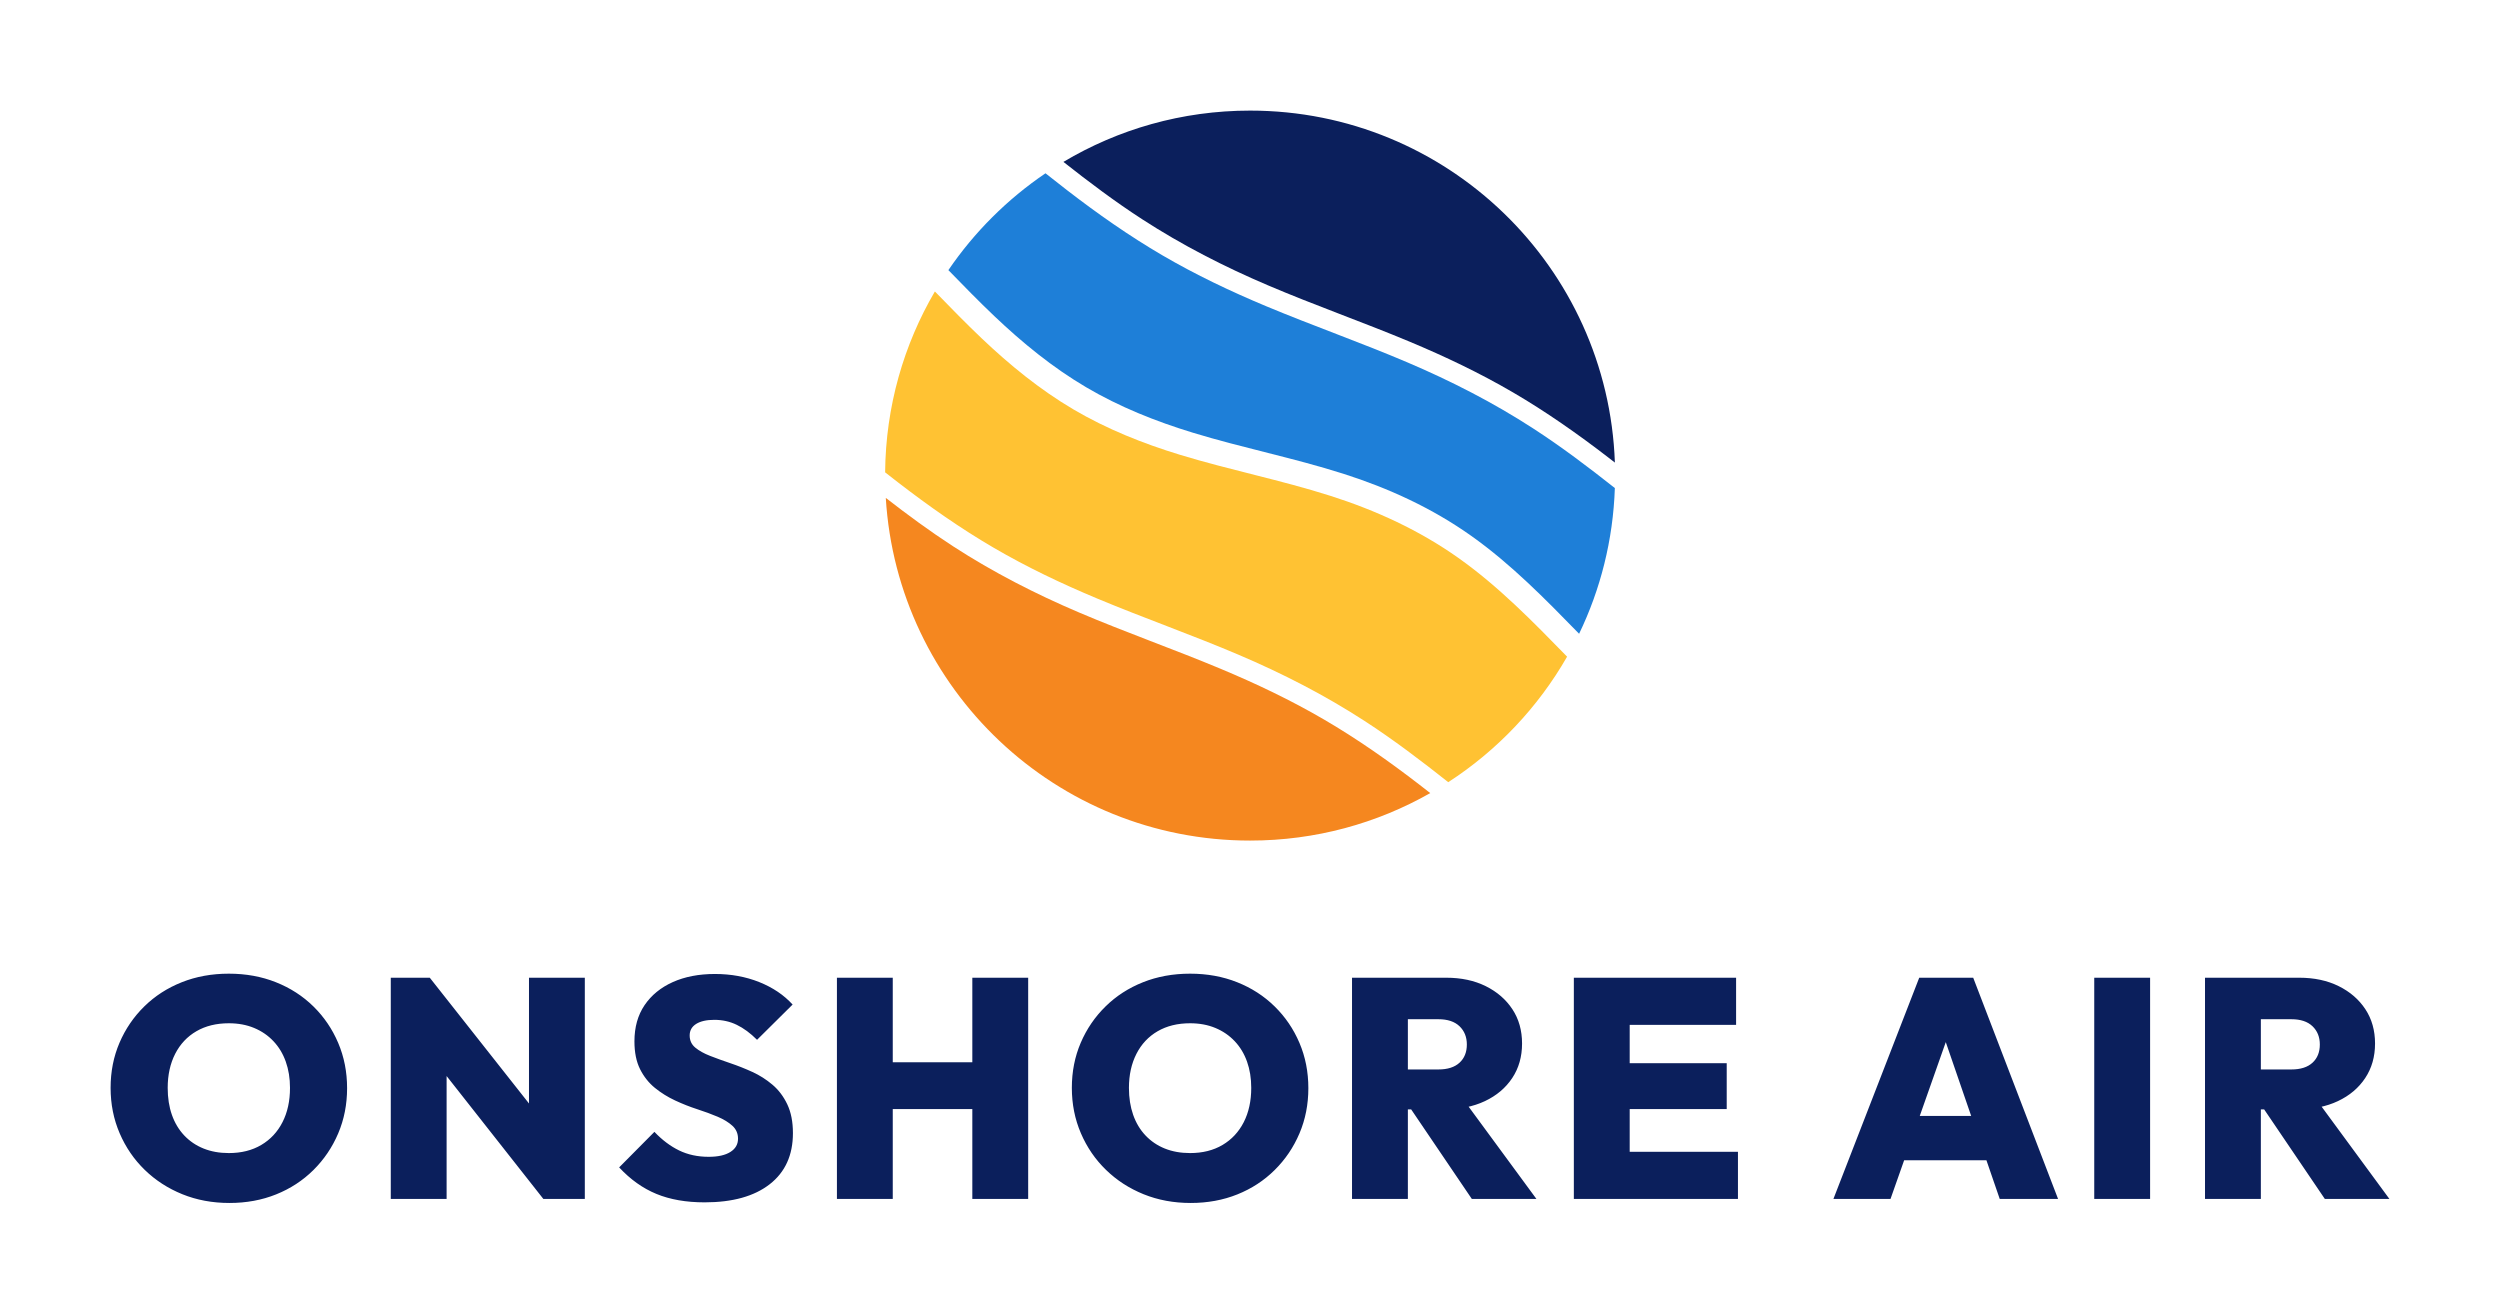
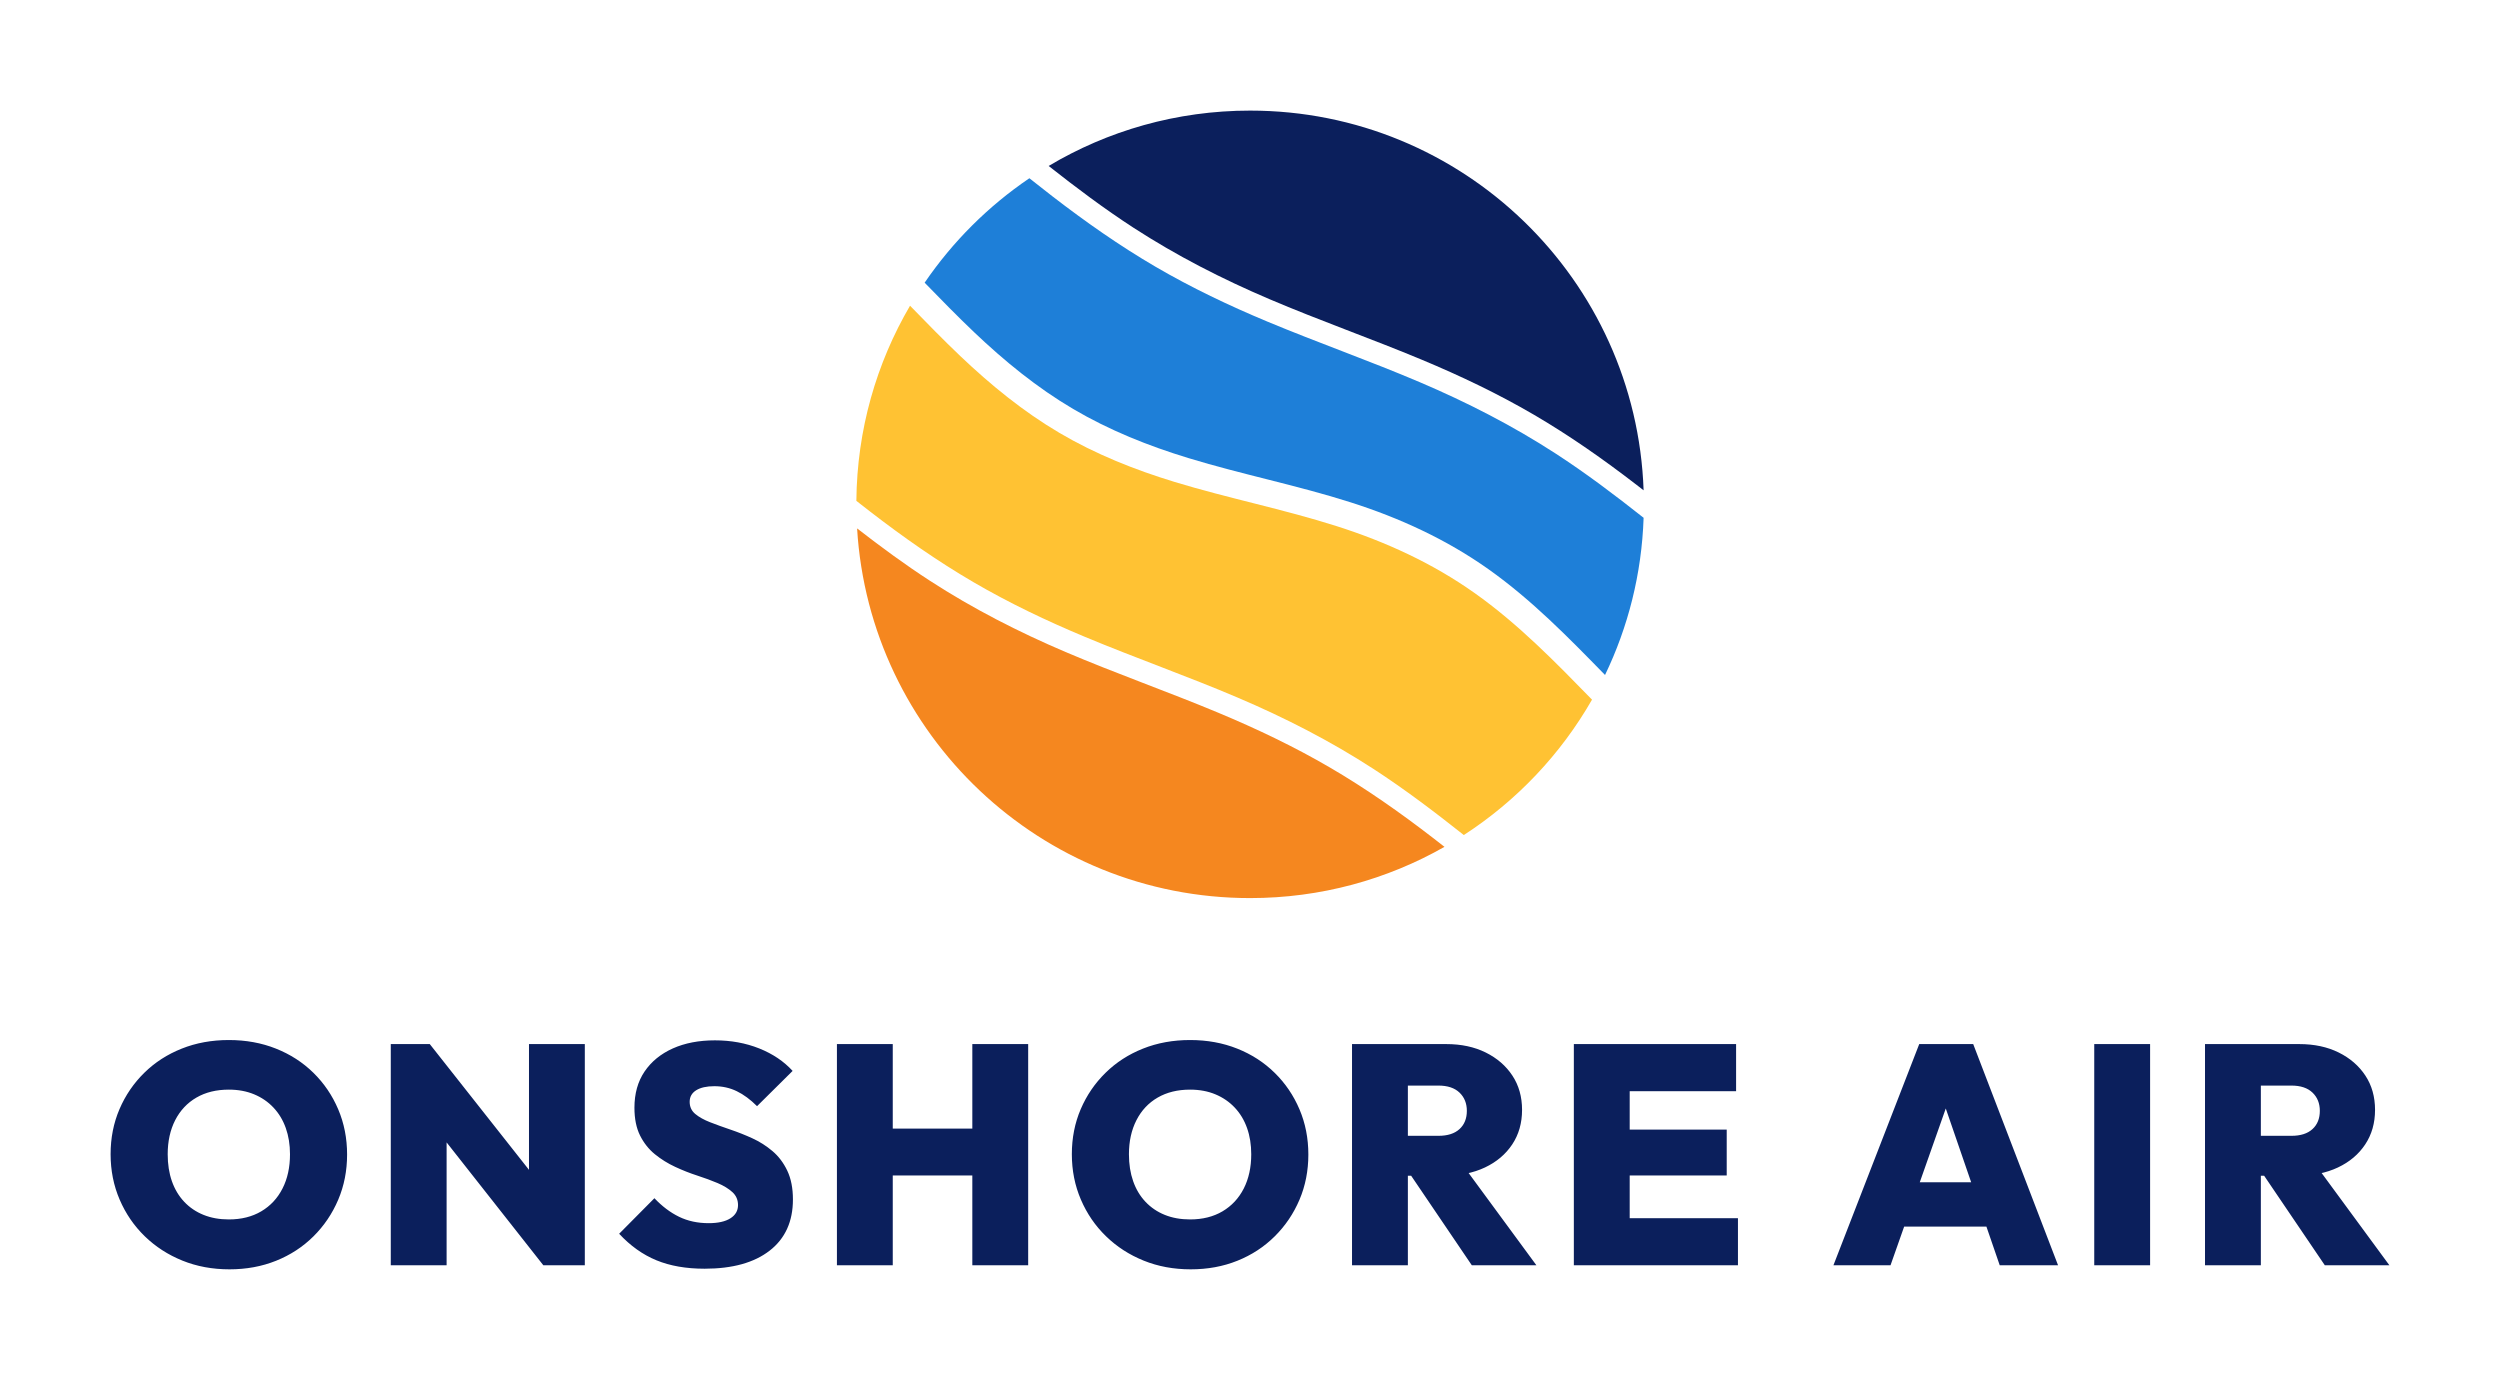
- <svg xmlns="http://www.w3.org/2000/svg" viewBox="0 0 1130.18 593.83" role="img" aria-labelledby="title">
+ <svg xmlns="http://www.w3.org/2000/svg" viewBox="0 0 1130.18 623.83" role="img" aria-labelledby="title">
  <g id="mark">
-     <path fill="#0B1F5C" d="M480.72,73.2c24.7,-14.73 53.57,-23.2 84.42,-23.2c89.16,0 161.8,70.72 164.9,159.12c-0.96,-0.75 -1.93,-1.5 -2.89,-2.24c-13.8,-10.64 -28.08,-20.67 -43.14,-29.47c-15.05,-8.79 -30.8,-16.28 -46.87,-23c-21.18,-8.85 -42.86,-16.44 -63.97,-25.44c-19.72,-8.4 -38.8,-18.17 -56.8,-29.84c-12.36,-8.01 -24.09,-16.84 -35.63,-25.94z" />
-     <path fill="#1E7FD8" d="M428.74,122.11c11.74,-17.21 26.65,-32.08 43.9,-43.77c3.21,2.55 6.44,5.09 9.69,7.6c13.8,10.64 28.08,20.67 43.14,29.47c15.05,8.79 30.8,16.28 46.87,23c21.18,8.85 42.86,16.44 63.97,25.44c19.72,8.4 38.8,18.17 56.8,29.84c12.82,8.31 24.97,17.5 36.92,26.95c-0.79,23.54 -6.51,45.83 -16.16,65.87c-15.37,-15.75 -30.74,-31.48 -48.79,-44.28c-17.65,-12.51 -37.26,-21.52 -57.83,-28.07c-22.39,-7.13 -45.49,-11.68 -67.96,-18.54c-16.78,-5.12 -33.13,-11.64 -48.28,-20.56c-15.17,-8.94 -28.82,-20.1 -41.56,-32.21c-7.08,-6.74 -13.91,-13.74 -20.72,-20.74z" />
-     <path fill="#FFC233" d="M400.14,213.54c0.26,-29.81 8.42,-57.73 22.49,-81.77c6.93,7.12 13.86,14.24 21.06,21.09c12.74,12.11 26.39,23.27 41.56,32.21c15.15,8.92 31.5,15.44 48.28,20.56c22.47,6.85 45.57,11.4 67.96,18.54c20.57,6.56 40.17,15.56 57.83,28.07c18.18,12.89 33.64,28.76 49.12,44.62c-13.13,22.93 -31.6,42.41 -53.73,56.74c-12.27,-9.72 -24.74,-19.19 -37.9,-27.73c-18,-11.67 -37.08,-21.44 -56.8,-29.84c-21.12,-9 -42.8,-16.59 -63.97,-25.44c-16.08,-6.72 -31.82,-14.21 -46.87,-23c-15.06,-8.79 -29.33,-18.83 -43.14,-29.47c-1.97,-1.52 -3.92,-3.04 -5.88,-4.58z" />
-     <path fill="#F5871F" d="M646.58,358.53c-24.03,13.66 -51.82,21.47 -81.44,21.47c-87.74,0 -159.48,-68.48 -164.7,-154.91c9.9,7.68 19.99,15.11 30.53,21.94c18,11.67 37.08,21.44 56.8,29.84c21.12,9 42.8,16.59 63.97,25.44c16.08,6.72 31.82,14.21 46.87,23c15.06,8.79 29.33,18.83 43.14,29.47c1.61,1.24 3.22,2.5 4.82,3.75z" />
+     <path fill="#0B1F5C" d="M474.07,75.03c26.64,-15.89 57.79,-25.03 91.07,-25.03c96.19,0 174.55,76.29 177.89,171.66c-1.04,-0.81 -2.08,-1.61 -3.12,-2.42c-14.89,-11.48 -30.29,-22.3 -46.54,-31.79c-16.24,-9.48 -33.22,-17.57 -50.57,-24.81c-22.85,-9.54 -46.23,-17.73 -69.01,-27.44c-21.28,-9.07 -41.86,-19.6 -61.28,-32.19c-13.33,-8.65 -25.99,-18.17 -38.44,-27.98z" />
+     <path fill="#1E7FD8" d="M418,127.8c12.67,-18.56 28.75,-34.61 47.35,-47.22c3.47,2.76 6.95,5.49 10.45,8.19c14.89,11.48 30.29,22.3 46.54,31.79c16.24,9.48 33.22,17.57 50.57,24.81c22.85,9.54 46.23,17.73 69.01,27.44c21.28,9.07 41.86,19.6 61.28,32.19c13.83,8.97 26.93,18.88 39.83,29.08c-0.85,25.39 -7.03,49.44 -17.44,71.06c-16.58,-16.99 -33.16,-33.96 -52.63,-47.77c-19.04,-13.5 -40.19,-23.21 -62.38,-30.28c-24.15,-7.7 -49.08,-12.6 -73.31,-20c-18.11,-5.52 -35.74,-12.56 -52.08,-22.18c-16.37,-9.64 -31.09,-21.68 -44.83,-34.74c-7.64,-7.27 -15,-14.82 -22.36,-22.38z" />
+     <path fill="#FFC233" d="M387.14,226.42c0.28,-32.15 9.08,-62.27 24.26,-88.21c7.48,7.68 14.95,15.36 22.72,22.75c13.74,13.06 28.47,25.1 44.83,34.74c16.34,9.63 33.98,16.66 52.08,22.18c24.24,7.39 49.16,12.3 73.31,20c22.19,7.07 43.34,16.78 62.38,30.28c19.61,13.9 36.29,31.02 52.99,48.13c-14.16,24.74 -34.09,45.75 -57.96,61.21c-13.24,-10.49 -26.69,-20.7 -40.89,-29.92c-19.42,-12.59 -40,-23.13 -61.28,-32.19c-22.78,-9.71 -46.17,-17.9 -69.01,-27.44c-17.34,-7.24 -34.33,-15.33 -50.57,-24.81c-16.25,-9.49 -31.65,-20.31 -46.54,-31.79c-2.12,-1.64 -4.23,-3.28 -6.34,-4.94z" />
+     <path fill="#F5871F" d="M653,382.84c-25.92,14.74 -55.91,23.16 -87.86,23.16c-94.65,0 -172.05,-73.88 -177.67,-167.12c10.68,8.28 21.56,16.3 32.93,23.67c19.42,12.59 40,23.13 61.28,32.19c22.78,9.71 46.17,17.9 69.01,27.44c17.34,7.24 34.33,15.33 50.57,24.81c16.25,9.49 31.65,20.31 46.54,31.79c1.74,1.34 3.48,2.69 5.2,4.05z" />
  </g>
  <g id="wordmark">
-     <path fill="#0B1F5C" d="M103.74,543.83c-7.71,0 -14.81,-1.32 -21.3,-3.95c-6.49,-2.63 -12.15,-6.29 -17,-11c-4.84,-4.7 -8.62,-10.22 -11.35,-16.57c-2.73,-6.35 -4.09,-13.19 -4.09,-20.52c0,-7.33 1.34,-14.13 4.02,-20.38c2.68,-6.25 6.42,-11.73 11.21,-16.43c4.79,-4.71 10.44,-8.35 16.93,-10.93c6.49,-2.59 13.58,-3.88 21.29,-3.88c7.71,0 14.81,1.29 21.3,3.88c6.49,2.58 12.13,6.22 16.93,10.93c4.79,4.7 8.53,10.2 11.21,16.5c2.68,6.3 4.02,13.12 4.02,20.45c0,7.33 -1.34,14.15 -4.02,20.45c-2.68,6.3 -6.42,11.82 -11.21,16.57c-4.8,4.75 -10.42,8.42 -16.86,11c-6.44,2.59 -13.47,3.88 -21.08,3.88M103.45,521.27c5.65,0 10.54,-1.22 14.67,-3.67c4.14,-2.45 7.34,-5.88 9.59,-10.3c2.26,-4.42 3.39,-9.59 3.39,-15.51c0,-4.33 -0.64,-8.28 -1.91,-11.85c-1.27,-3.57 -3.12,-6.65 -5.57,-9.24c-2.44,-2.59 -5.35,-4.58 -8.74,-5.99c-3.39,-1.41 -7.2,-2.12 -11.43,-2.12c-5.64,0 -10.53,1.2 -14.66,3.6c-4.14,2.4 -7.34,5.81 -9.6,10.22c-2.25,4.42 -3.38,9.55 -3.38,15.38c0,4.51 0.63,8.58 1.9,12.2c1.27,3.62 3.13,6.72 5.57,9.31c2.45,2.59 5.36,4.56 8.75,5.92c3.39,1.37 7.19,2.05 11.42,2.05M201.9,542h-25.24v-100h17.63l7.61,20.45v79.55M252.82,516.19l-7.19,25.81l-58.4,-74.19l7.06,-25.81l58.53,74.19M264.38,542h-18.75l-6.49,-21.02v-78.98h25.24v100M318.55,543.55c-8.37,0 -15.64,-1.27 -21.8,-3.81c-6.15,-2.53 -11.77,-6.53 -16.85,-11.99l15.94,-16.07c3.48,3.67 7.19,6.46 11.14,8.39c3.95,1.93 8.41,2.89 13.4,2.89c4.23,0 7.5,-0.73 9.8,-2.19c2.31,-1.45 3.46,-3.45 3.46,-5.99c0,-2.35 -0.85,-4.3 -2.54,-5.85c-1.69,-1.55 -3.93,-2.92 -6.7,-4.1c-2.77,-1.17 -5.83,-2.3 -9.17,-3.38c-3.34,-1.08 -6.68,-2.4 -10.01,-3.95c-3.34,-1.55 -6.4,-3.46 -9.17,-5.71c-2.77,-2.26 -5.01,-5.08 -6.7,-8.46c-1.69,-3.39 -2.54,-7.57 -2.54,-12.56c0,-6.39 1.53,-11.85 4.58,-16.36c3.06,-4.51 7.32,-7.99 12.77,-10.44c5.45,-2.44 11.8,-3.66 19.04,-3.66c7.24,0 13.92,1.22 20.03,3.66c6.11,2.45 11.14,5.83 15.09,10.16l-16.08,15.94c-3.01,-3.01 -6.06,-5.27 -9.17,-6.77c-3.1,-1.51 -6.48,-2.26 -10.15,-2.26c-3.48,0 -6.21,0.61 -8.18,1.83c-1.97,1.23 -2.96,2.97 -2.96,5.22c0,2.26 0.84,4.09 2.53,5.5c1.69,1.41 3.93,2.66 6.7,3.74c2.77,1.08 5.83,2.19 9.17,3.32c3.34,1.13 6.66,2.44 9.95,3.95c3.29,1.5 6.32,3.43 9.09,5.78c2.77,2.35 5.01,5.31 6.7,8.88c1.69,3.57 2.54,7.9 2.54,12.98c0,9.97 -3.5,17.68 -10.51,23.13c-7,5.45 -16.8,8.18 -29.4,8.18M403.59,542h-25.24v-100h25.24v100M464.81,542h-25.25v-100h25.25v100M448.73,501.38h-56v-21.16h56v21.16M538.29,543.83c-7.71,0 -14.81,-1.32 -21.3,-3.95c-6.49,-2.63 -12.15,-6.29 -16.99,-11c-4.85,-4.7 -8.63,-10.22 -11.36,-16.57c-2.73,-6.35 -4.09,-13.19 -4.09,-20.52c0,-7.33 1.34,-14.13 4.02,-20.38c2.68,-6.25 6.42,-11.73 11.22,-16.43c4.79,-4.71 10.43,-8.35 16.92,-10.93c6.49,-2.59 13.59,-3.88 21.3,-3.88c7.71,0 14.81,1.29 21.3,3.88c6.49,2.58 12.13,6.22 16.92,10.93c4.8,4.7 8.54,10.2 11.22,16.5c2.68,6.3 4.02,13.12 4.02,20.45c0,7.33 -1.34,14.15 -4.02,20.45c-2.68,6.3 -6.42,11.82 -11.22,16.57c-4.79,4.75 -10.41,8.42 -16.85,11c-6.44,2.59 -13.47,3.88 -21.09,3.88M538.01,521.27c5.64,0 10.53,-1.22 14.67,-3.67c4.13,-2.45 7.33,-5.88 9.59,-10.3c2.25,-4.42 3.38,-9.59 3.38,-15.51c0,-4.33 -0.63,-8.28 -1.9,-11.85c-1.27,-3.57 -3.12,-6.65 -5.57,-9.24c-2.45,-2.59 -5.36,-4.58 -8.75,-5.99c-3.38,-1.41 -7.19,-2.12 -11.42,-2.12c-5.64,0 -10.53,1.2 -14.67,3.6c-4.14,2.4 -7.34,5.81 -9.59,10.22c-2.26,4.42 -3.39,9.55 -3.39,15.38c0,4.51 0.64,8.58 1.91,12.2c1.27,3.62 3.12,6.72 5.57,9.31c2.45,2.59 5.36,4.56 8.74,5.92c3.39,1.37 7.2,2.05 11.43,2.05M652.82,501.52h-21.58v-18.05h19.04c4.14,0 7.31,-1.01 9.52,-3.04c2.21,-2.02 3.32,-4.77 3.32,-8.25c0,-3.38 -1.11,-6.13 -3.32,-8.25c-2.21,-2.11 -5.38,-3.17 -9.52,-3.17h-19.04v-18.76h22.57c6.77,0 12.71,1.27 17.84,3.81c5.13,2.54 9.15,6.02 12.06,10.44c2.91,4.41 4.37,9.58 4.37,15.51c0,5.93 -1.48,11.12 -4.44,15.59c-2.97,4.47 -7.08,7.94 -12.34,10.43c-5.27,2.49 -11.43,3.74 -18.48,3.74M636.46,542h-25.25v-100h25.25v100M694.57,542h-29.2l-29.05,-42.88l22.7,-5.5l35.55,48.38M736.74,542h-25.25v-100h25.25v100M785.68,542h-54.16v-21.3h54.16v21.3M780.6,501.38h-49.08v-20.73h49.08v20.73M784.84,463.3h-53.32v-21.3h53.32v21.3M854.65,542h-25.81l38.79,-100h24.4l38.36,100h-26.37l-28.92,-84.06h9.17l-29.62,84.06M907.54,524.51h-55.14v-20.03h55.14v20.03M972,542h-25.25v-100h25.25v100M1038.43,501.52h-21.58v-18.05h19.04c4.14,0 7.31,-1.01 9.52,-3.04c2.21,-2.02 3.32,-4.77 3.32,-8.25c0,-3.38 -1.11,-6.13 -3.32,-8.25c-2.21,-2.11 -5.38,-3.17 -9.52,-3.17h-19.04v-18.76h22.57c6.77,0 12.72,1.27 17.84,3.81c5.13,2.54 9.15,6.02 12.06,10.44c2.91,4.41 4.37,9.58 4.37,15.51c0,5.93 -1.48,11.12 -4.44,15.59c-2.96,4.47 -7.07,7.94 -12.34,10.43c-5.27,2.49 -11.43,3.74 -18.48,3.74M1022.07,542h-25.25v-100h25.25v100M1080.18,542h-29.19l-29.06,-42.88l22.71,-5.5l35.54,48.38" />
+     <path fill="#0B1F5C" d="M103.74,573.83c-7.71,0 -14.81,-1.32 -21.3,-3.95c-6.49,-2.63 -12.15,-6.29 -17,-11c-4.84,-4.7 -8.62,-10.22 -11.35,-16.57c-2.73,-6.35 -4.09,-13.19 -4.09,-20.52c0,-7.33 1.34,-14.13 4.02,-20.38c2.68,-6.25 6.42,-11.73 11.21,-16.43c4.79,-4.71 10.44,-8.35 16.93,-10.93c6.49,-2.59 13.58,-3.88 21.29,-3.88c7.71,0 14.81,1.29 21.3,3.88c6.49,2.58 12.13,6.22 16.93,10.93c4.79,4.7 8.53,10.2 11.21,16.5c2.68,6.3 4.02,13.12 4.02,20.45c0,7.33 -1.34,14.15 -4.02,20.45c-2.68,6.3 -6.42,11.82 -11.21,16.57c-4.8,4.75 -10.42,8.42 -16.86,11c-6.44,2.59 -13.47,3.88 -21.08,3.88M103.45,551.27c5.65,0 10.54,-1.22 14.67,-3.67c4.14,-2.45 7.34,-5.88 9.59,-10.3c2.26,-4.42 3.39,-9.59 3.39,-15.51c0,-4.33 -0.64,-8.28 -1.91,-11.85c-1.27,-3.57 -3.12,-6.65 -5.57,-9.24c-2.44,-2.59 -5.35,-4.58 -8.74,-5.99c-3.39,-1.41 -7.2,-2.12 -11.43,-2.12c-5.64,0 -10.53,1.2 -14.66,3.6c-4.14,2.4 -7.34,5.81 -9.6,10.22c-2.25,4.42 -3.38,9.55 -3.38,15.38c0,4.51 0.63,8.58 1.9,12.2c1.27,3.62 3.13,6.72 5.57,9.31c2.45,2.59 5.36,4.56 8.75,5.92c3.39,1.37 7.19,2.05 11.42,2.05M201.9,572h-25.24v-100h17.63l7.61,20.45v79.55M252.82,546.19l-7.19,25.81l-58.4,-74.19l7.06,-25.81l58.53,74.19M264.38,572h-18.75l-6.49,-21.02v-78.98h25.24v100M318.55,573.55c-8.37,0 -15.64,-1.27 -21.8,-3.81c-6.15,-2.53 -11.77,-6.53 -16.85,-11.99l15.94,-16.07c3.48,3.67 7.19,6.46 11.14,8.39c3.95,1.93 8.41,2.89 13.4,2.89c4.23,0 7.5,-0.73 9.8,-2.19c2.31,-1.45 3.46,-3.45 3.46,-5.99c0,-2.35 -0.85,-4.3 -2.54,-5.85c-1.69,-1.55 -3.93,-2.92 -6.7,-4.1c-2.77,-1.17 -5.83,-2.3 -9.17,-3.38c-3.34,-1.08 -6.68,-2.4 -10.01,-3.95c-3.34,-1.55 -6.4,-3.46 -9.17,-5.71c-2.77,-2.26 -5.01,-5.08 -6.7,-8.46c-1.69,-3.39 -2.54,-7.57 -2.54,-12.56c0,-6.39 1.53,-11.85 4.58,-16.36c3.06,-4.51 7.32,-7.99 12.77,-10.44c5.45,-2.44 11.8,-3.66 19.04,-3.66c7.24,0 13.92,1.22 20.03,3.66c6.11,2.45 11.14,5.83 15.09,10.16l-16.08,15.94c-3.01,-3.01 -6.06,-5.27 -9.17,-6.77c-3.1,-1.51 -6.48,-2.26 -10.15,-2.26c-3.48,0 -6.21,0.61 -8.18,1.83c-1.97,1.23 -2.96,2.97 -2.96,5.22c0,2.26 0.84,4.09 2.53,5.5c1.69,1.41 3.93,2.66 6.7,3.74c2.77,1.08 5.83,2.19 9.17,3.32c3.34,1.13 6.66,2.44 9.95,3.95c3.29,1.5 6.32,3.43 9.09,5.78c2.77,2.35 5.01,5.31 6.7,8.88c1.69,3.57 2.54,7.9 2.54,12.98c0,9.97 -3.5,17.68 -10.51,23.13c-7,5.45 -16.8,8.18 -29.4,8.18M403.59,572h-25.24v-100h25.24v100M464.81,572h-25.25v-100h25.25v100M448.73,531.38h-56v-21.16h56v21.16M538.29,573.83c-7.71,0 -14.81,-1.32 -21.3,-3.95c-6.49,-2.63 -12.15,-6.29 -16.99,-11c-4.85,-4.7 -8.63,-10.22 -11.36,-16.57c-2.73,-6.35 -4.09,-13.19 -4.09,-20.52c0,-7.33 1.34,-14.13 4.02,-20.38c2.68,-6.25 6.42,-11.73 11.22,-16.43c4.79,-4.71 10.43,-8.35 16.92,-10.93c6.49,-2.59 13.59,-3.88 21.3,-3.88c7.71,0 14.81,1.29 21.3,3.88c6.49,2.58 12.13,6.22 16.92,10.93c4.8,4.7 8.54,10.2 11.22,16.5c2.68,6.3 4.02,13.12 4.02,20.45c0,7.33 -1.34,14.15 -4.02,20.45c-2.68,6.3 -6.42,11.82 -11.22,16.57c-4.79,4.75 -10.41,8.42 -16.85,11c-6.44,2.59 -13.47,3.88 -21.09,3.88M538.01,551.27c5.64,0 10.53,-1.22 14.67,-3.67c4.13,-2.45 7.33,-5.88 9.59,-10.3c2.25,-4.42 3.38,-9.59 3.38,-15.51c0,-4.33 -0.63,-8.28 -1.9,-11.85c-1.27,-3.57 -3.12,-6.65 -5.57,-9.24c-2.45,-2.59 -5.36,-4.58 -8.75,-5.99c-3.38,-1.41 -7.19,-2.12 -11.42,-2.12c-5.64,0 -10.53,1.2 -14.67,3.6c-4.14,2.4 -7.34,5.81 -9.59,10.22c-2.26,4.42 -3.39,9.55 -3.39,15.38c0,4.51 0.64,8.58 1.91,12.2c1.27,3.62 3.12,6.72 5.57,9.31c2.45,2.59 5.36,4.56 8.74,5.92c3.39,1.37 7.2,2.05 11.43,2.05M652.82,531.52h-21.58v-18.05h19.04c4.14,0 7.31,-1.01 9.52,-3.04c2.21,-2.02 3.32,-4.77 3.32,-8.25c0,-3.38 -1.11,-6.13 -3.32,-8.25c-2.21,-2.11 -5.38,-3.17 -9.52,-3.17h-19.04v-18.76h22.57c6.77,0 12.71,1.27 17.84,3.81c5.13,2.54 9.15,6.02 12.06,10.44c2.91,4.41 4.37,9.58 4.37,15.51c0,5.93 -1.48,11.12 -4.44,15.59c-2.97,4.47 -7.08,7.94 -12.34,10.43c-5.27,2.49 -11.43,3.74 -18.48,3.74M636.46,572h-25.25v-100h25.25v100M694.57,572h-29.2l-29.05,-42.88l22.7,-5.5l35.55,48.38M736.74,572h-25.25v-100h25.25v100M785.68,572h-54.16v-21.3h54.16v21.3M780.6,531.38h-49.08v-20.73h49.08v20.73M784.84,493.3h-53.32v-21.3h53.32v21.3M854.65,572h-25.81l38.79,-100h24.4l38.36,100h-26.37l-28.92,-84.06h9.17l-29.62,84.06M907.54,554.51h-55.14v-20.03h55.14v20.03M972,572h-25.25v-100h25.25v100M1038.43,531.52h-21.58v-18.05h19.04c4.14,0 7.31,-1.01 9.52,-3.04c2.21,-2.02 3.32,-4.77 3.32,-8.25c0,-3.38 -1.11,-6.13 -3.32,-8.25c-2.21,-2.11 -5.38,-3.17 -9.52,-3.17h-19.04v-18.76h22.57c6.77,0 12.72,1.27 17.84,3.81c5.13,2.54 9.15,6.02 12.06,10.44c2.91,4.41 4.37,9.58 4.37,15.51c0,5.93 -1.48,11.12 -4.44,15.59c-2.96,4.47 -7.07,7.94 -12.34,10.43c-5.27,2.49 -11.43,3.74 -18.48,3.74M1022.07,572h-25.25v-100h25.25v100M1080.18,572h-29.19l-29.06,-42.88l22.71,-5.5l35.54,48.38" />
  </g>
</svg>
